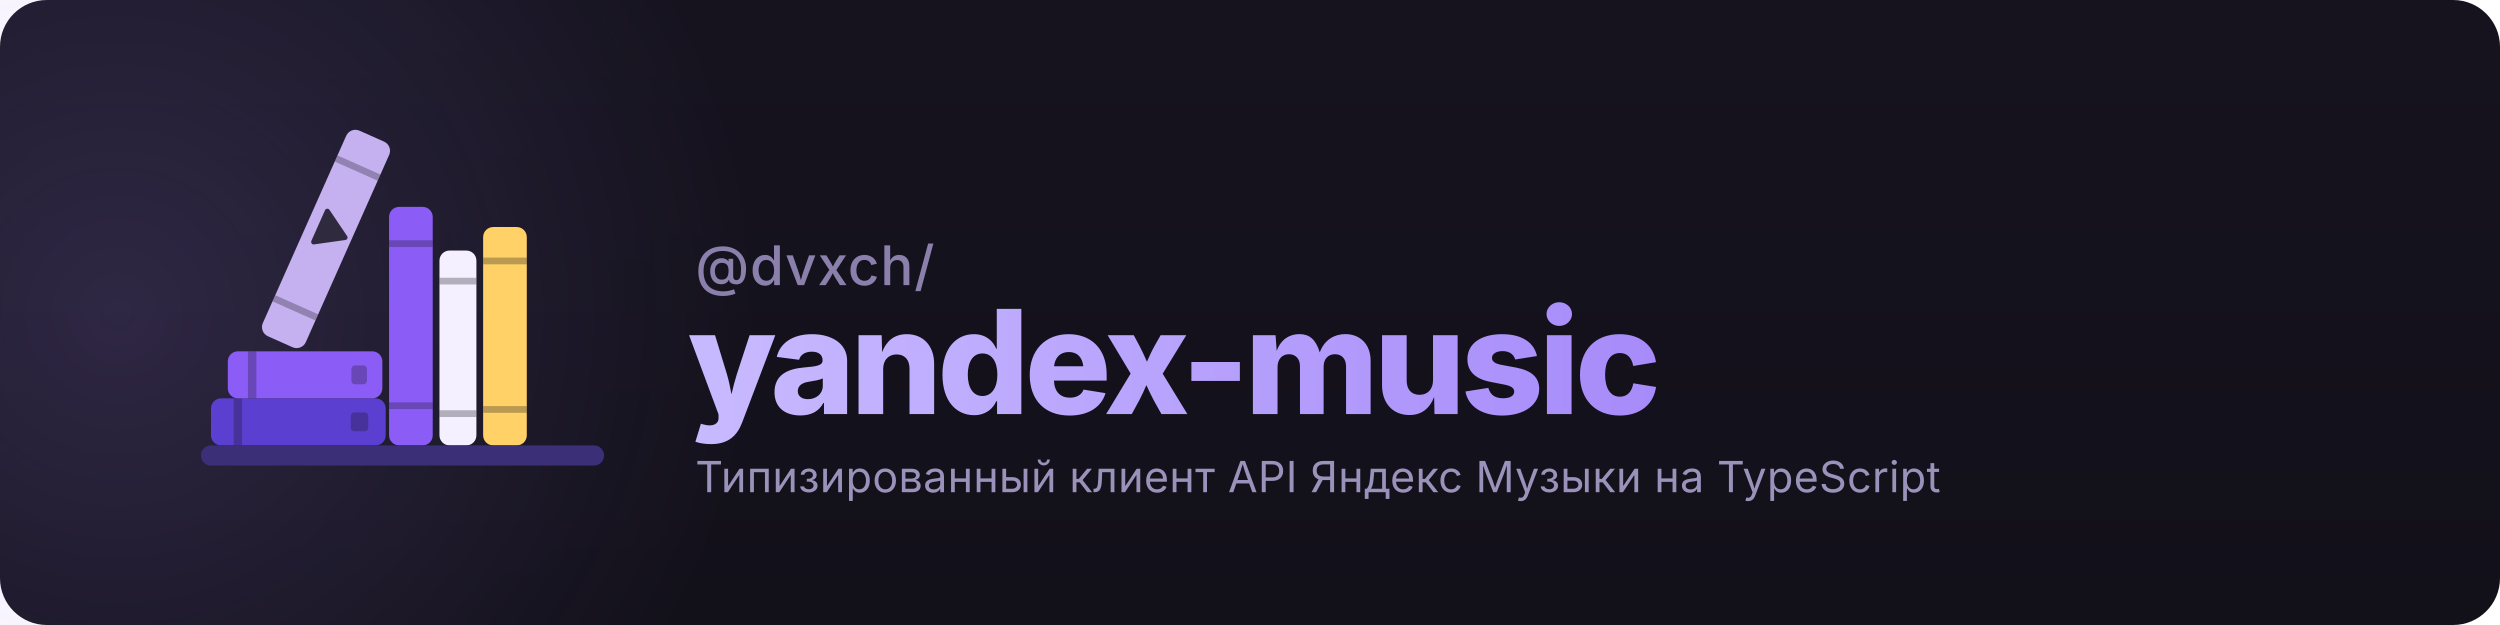
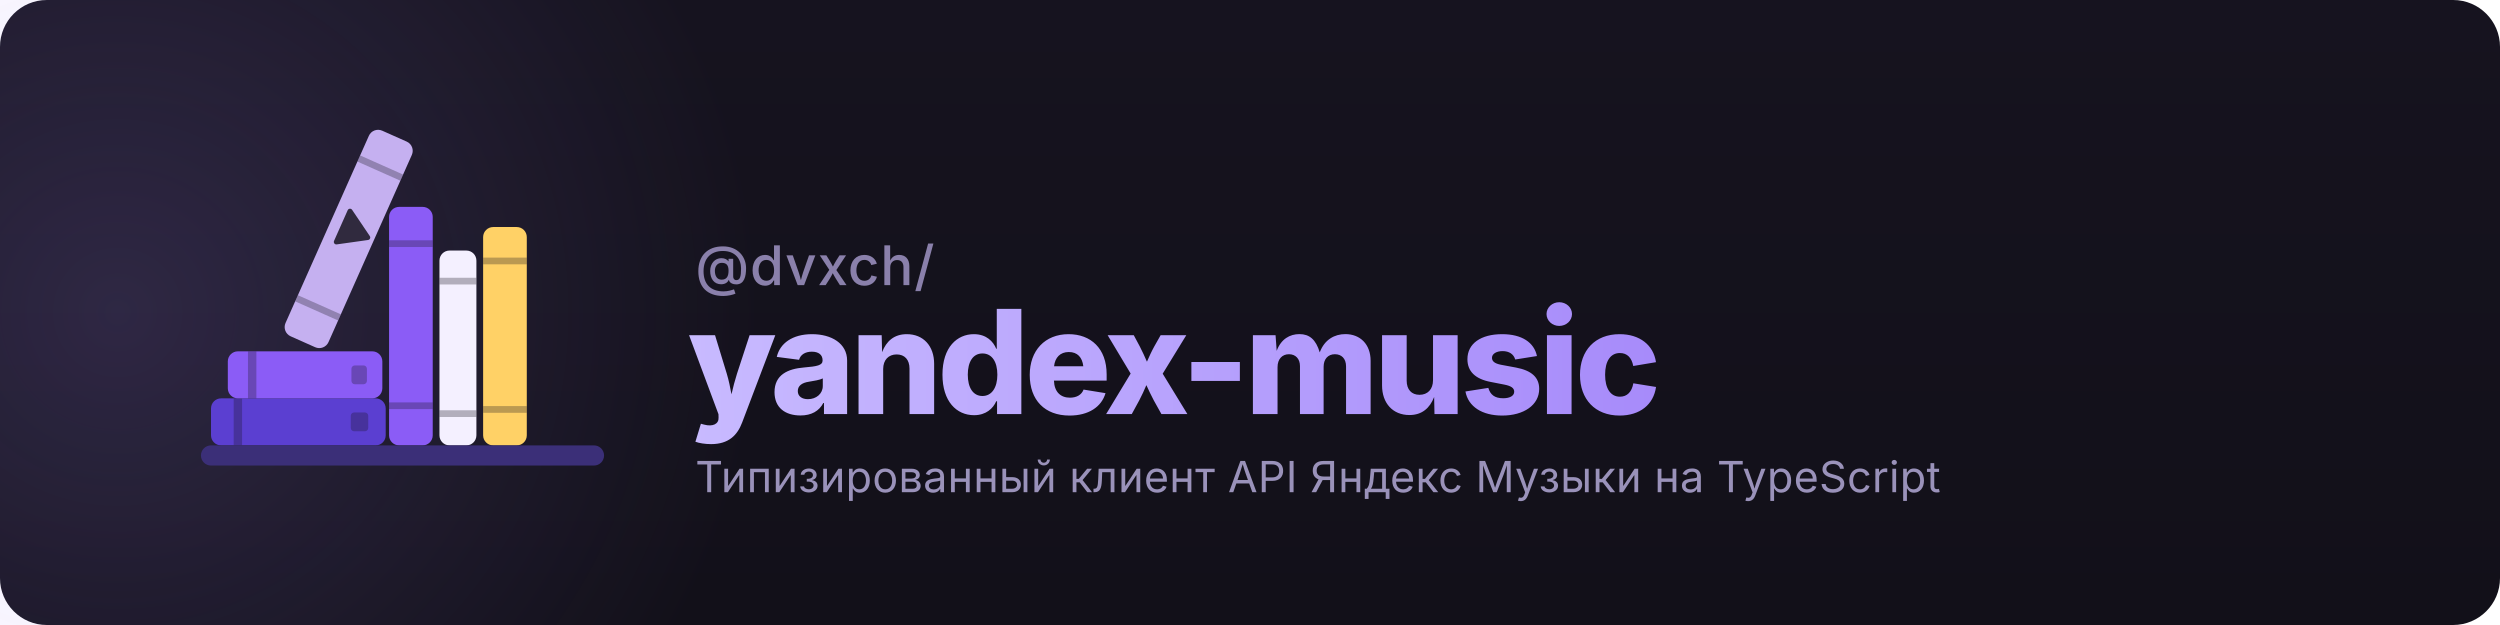
<svg xmlns="http://www.w3.org/2000/svg" viewBox="0 0 1280 320" width="1280" height="320" font-family="Inter, -apple-system, BlinkMacSystemFont, 'Segoe UI', Roboto, Helvetica, Arial, sans-serif">
  <defs>
    <linearGradient id="bg" x1="0" y1="0" x2="0" y2="1">
      <stop offset="0" stop-color="#16131f" />
      <stop offset="1" stop-color="#121019" />
    </linearGradient>
    <radialGradient id="glow" cx="0.2" cy="0.5" r="0.55">
      <stop offset="0" stop-color="#a78bfa" stop-opacity="0.18" />
      <stop offset="1" stop-color="#a78bfa" stop-opacity="0" />
    </radialGradient>
    <linearGradient id="wm" x1="0" y1="0" x2="1" y2="0">
      <stop offset="0" stop-color="#c8baff" />
      <stop offset="1" stop-color="#a78bfa" />
    </linearGradient>
  </defs>
  <rect width="1280" height="320" rx="24" fill="url(#bg)" />
  <circle cx="240" cy="160" r="300" fill="url(#glow)" />
  <g transform="translate(96 44) scale(0.86)">
    <rect x="14.0" y="186.0" width="104" height="28" rx="6" fill="#5b3fd1" />
    <rect x="27.5" y="186.0" width="5" height="28" fill="#16131f" opacity=".3" />
    <rect x="97.2" y="194.4" width="10.4" height="11.2" rx="2" fill="#16131f" opacity=".3" />
    <rect x="24.0" y="158.0" width="92" height="28" rx="6" fill="#8b5cf6" />
    <rect x="36.0" y="158.0" width="5" height="28" fill="#16131f" opacity=".3" />
    <rect x="97.6" y="166.4" width="9.2" height="11.2" rx="2" fill="#16131f" opacity=".3" />
-     <g transform="rotate(24 68 158)">
-       <rect x="40" y="24" width="28" height="134" rx="6" fill="#C5B0F0" />
-       <rect x="40" y="42.8" width="28" height="4" fill="#16131f" opacity=".3" />
-       <rect x="40" y="133.9" width="28" height="4" fill="#16131f" opacity=".3" />
-       <polygon points="48.0,75.6 48.0,95.6 64.0,85.6" fill="#16131f" opacity=".85" stroke="#16131f" stroke-width="3" stroke-linejoin="round" />
+     <g transform="rotate(24 81.5 158)">
+       <rect x="53.5" y="24" width="28" height="134" rx="6" fill="#C5B0F0" />
+       <rect x="53.5" y="42.8" width="28" height="4" fill="#16131f" opacity=".3" />
+       <rect x="53.5" y="133.9" width="28" height="4" fill="#16131f" opacity=".3" />
+       <polygon points="61.5,75.6 61.5,95.6 77.5,85.6" fill="#16131f" opacity=".85" stroke="#16131f" stroke-width="3" stroke-linejoin="round" />
    </g>
    <rect x="120" y="72" width="26" height="142" rx="6" fill="#8b5cf6" />
    <rect x="120" y="91.9" width="26" height="4" fill="#16131f" opacity=".3" />
    <rect x="120" y="188.4" width="26" height="4" fill="#16131f" opacity=".3" />
    <rect x="150" y="98" width="22" height="116" rx="6" fill="#F4F0FF" />
    <rect x="150" y="114.2" width="22" height="4" fill="#16131f" opacity=".3" />
    <rect x="150" y="193.1" width="22" height="4" fill="#16131f" opacity=".3" />
    <rect x="176" y="84" width="26" height="130" rx="6" fill="#FFD166" />
    <rect x="176" y="102.2" width="26" height="4" fill="#16131f" opacity=".3" />
    <rect x="176" y="190.6" width="26" height="4" fill="#16131f" opacity=".3" />
    <rect x="8" y="214" width="240" height="12" rx="6" fill="#3b2f78" />
  </g>
  <text x="356" y="146" font-size="28" font-weight="500" fill="#8a80ab" letter-spacing="0.5">@dvxch/</text>
  <text x="352" y="212" font-size="74" font-weight="800" fill="url(#wm)" letter-spacing="-2.5">yandex-music</text>
  <text x="356" y="252" font-size="22" font-weight="400" fill="#9a92ba" letter-spacing="0.2">Типизированный клиент API Яндекс Музыки на TypeScript</text>
</svg>
